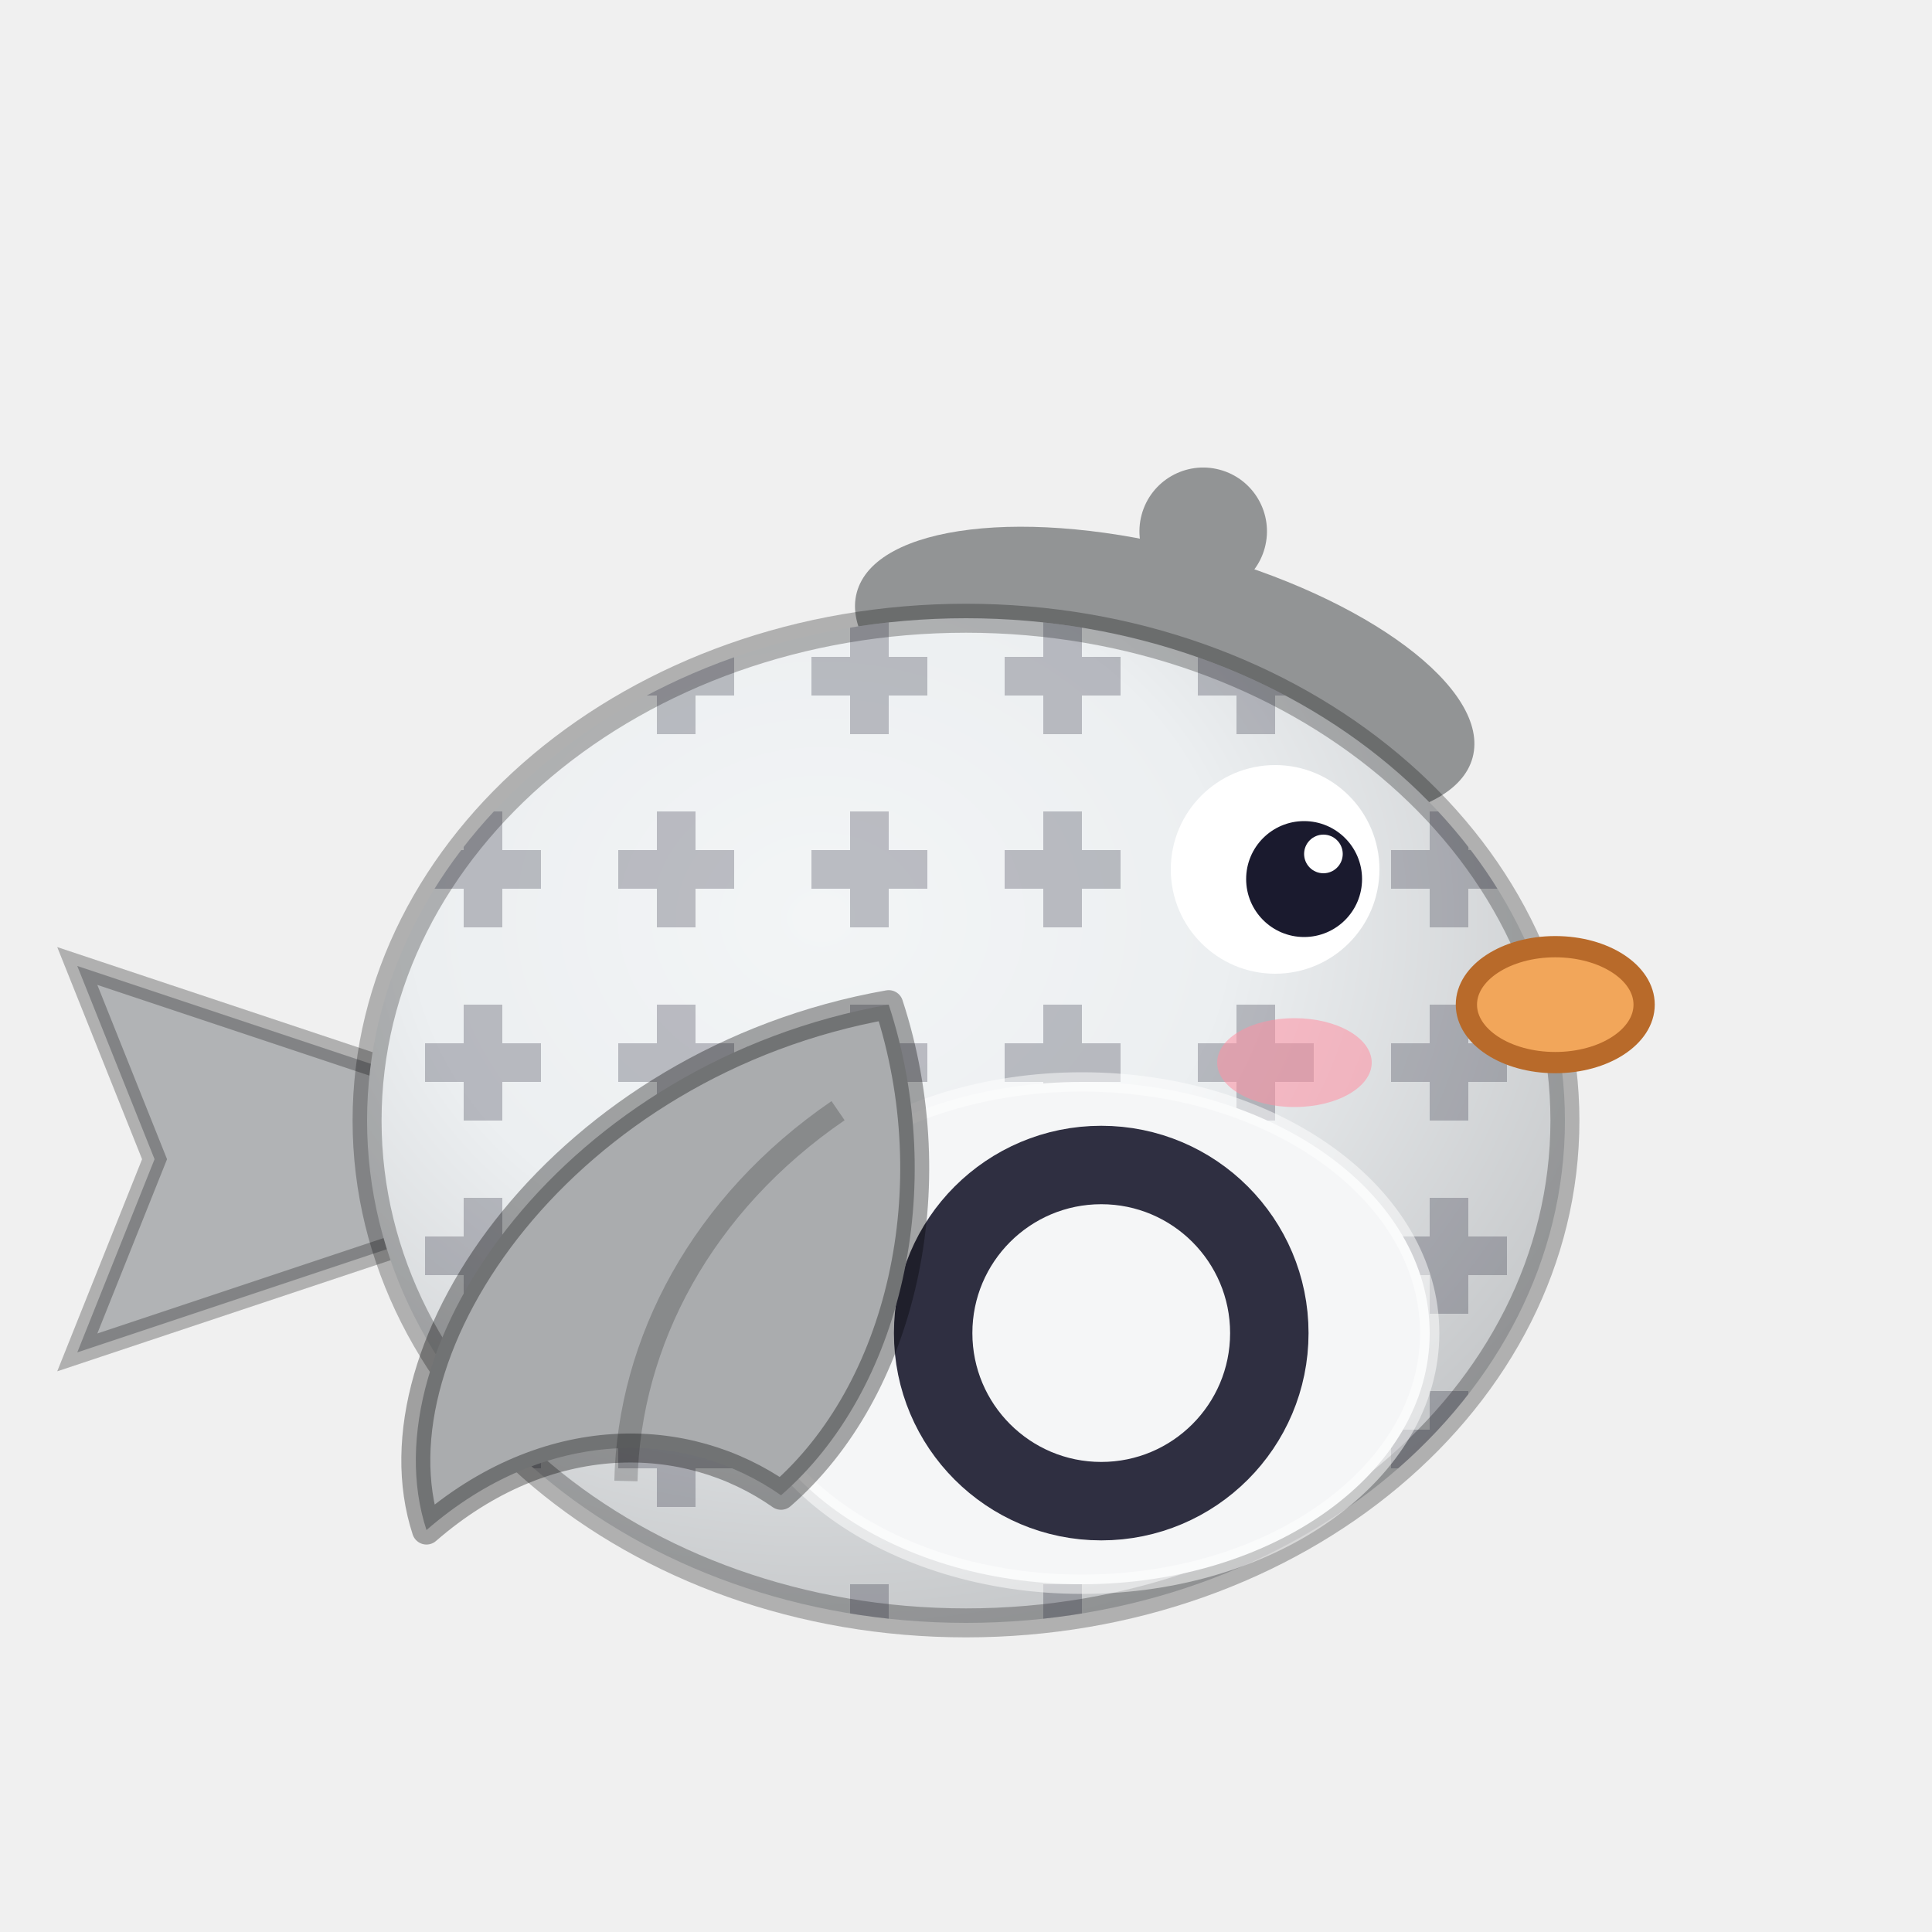
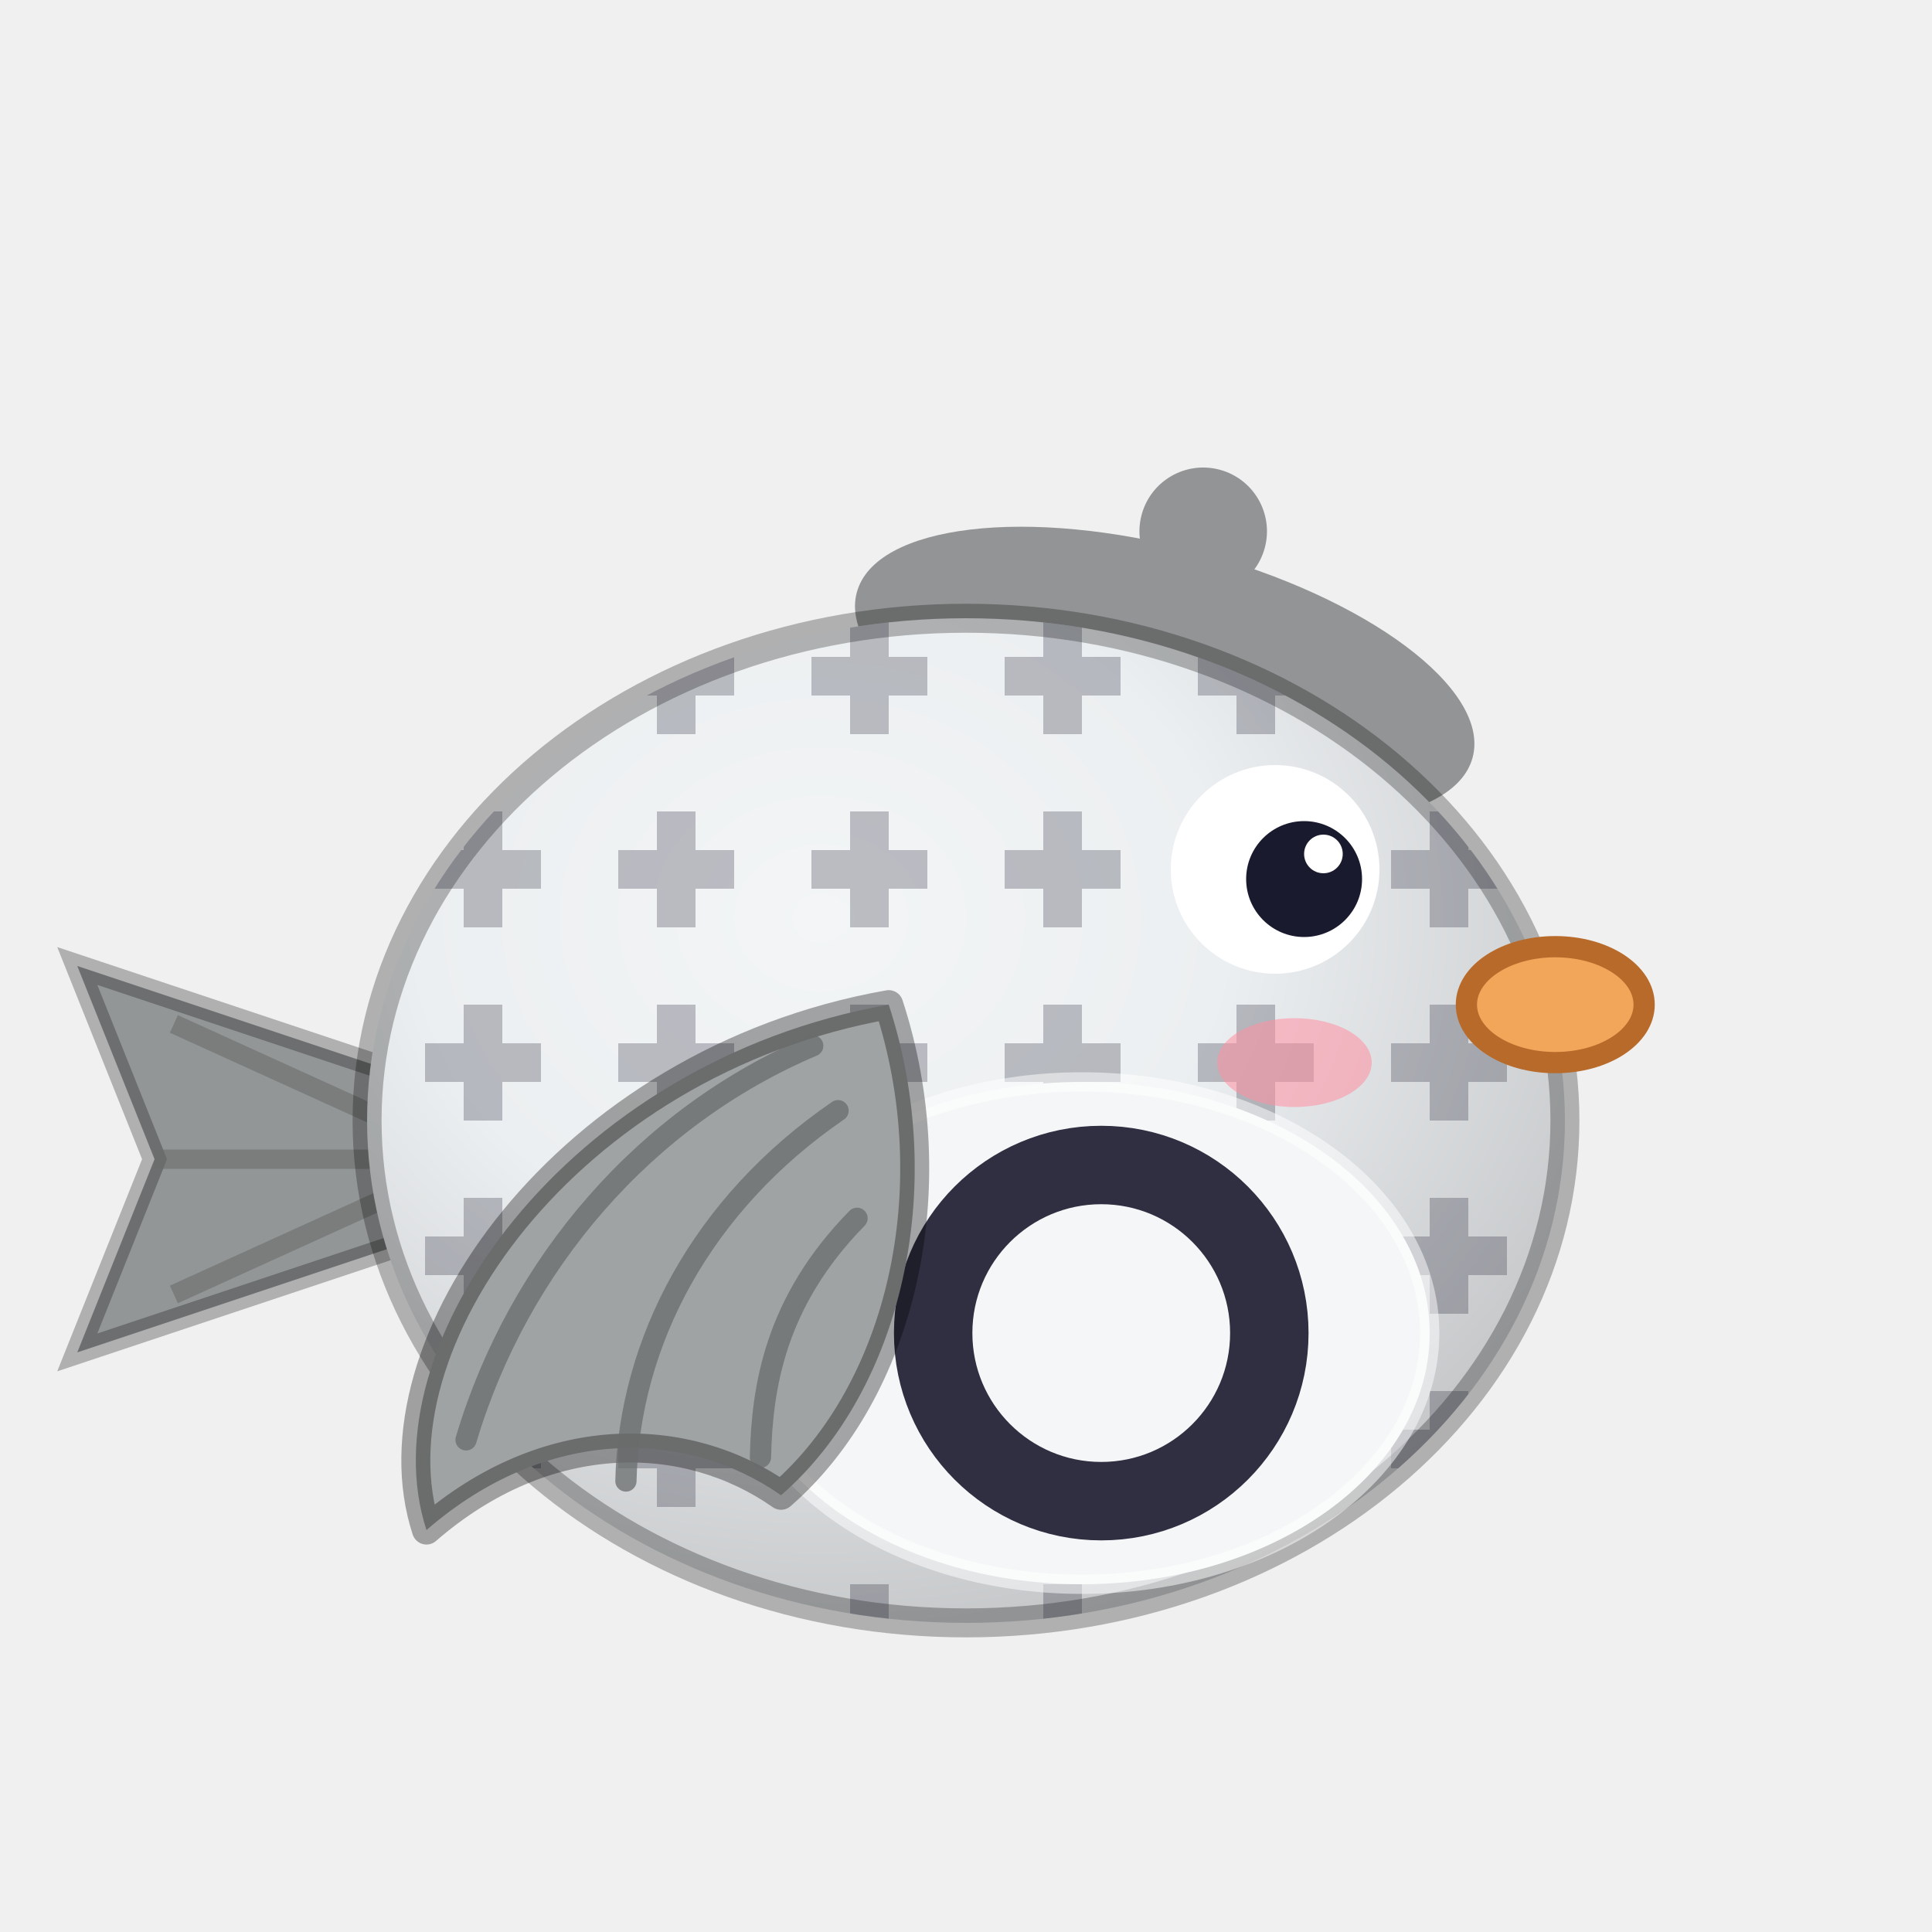
<svg xmlns="http://www.w3.org/2000/svg" viewBox="0 0 100 100" data-kind="color" data-color="white" data-side-frame="1">
  <defs>
    <radialGradient id="sbwhite" cx="38%" cy="30%" r="75%">
      <stop offset="0" stop-color="#F3F5F6" />
      <stop offset=".45" stop-color="#ECEFF1" />
      <stop offset="1" stop-color="#C2C4C6" />
    </radialGradient>
    <pattern id="sptwhite" width="10" height="10" patternUnits="userSpaceOnUse">
      <g opacity=".26">
        <path d="M5 2 V8 M2 5 H8" stroke="#1A1A2E" stroke-width="2" />
      </g>
    </pattern>
    <clipPath id="scbwhite">
      <ellipse cx="50" cy="58" rx="31" ry="26" />
    </clipPath>
  </defs>
-   <path d="M22 56 L4 50 L8 60 L4 70 L22 64z" fill="#B1B3B5" stroke="#0004" stroke-width="1.2" />
+   <path d="M22 56 L4 50 L8 60 L4 70 L22 64z" fill="#939697" stroke="#0004" stroke-width="1.2" />
+   <path d="M20 60 L8 60 M20 58 L9 53 M20 62 L9 67" stroke="#6A6C6C" stroke-width="1" opacity=".6" />
  <g transform="translate(60 36) scale(1.1) rotate(15) translate(-50 -30)">
    <ellipse cx="50" cy="29" rx="15" ry="6" fill="#929495" />
    <circle cx="50" cy="22" r="3" fill="#929495" />
  </g>
  <ellipse cx="50" cy="58" rx="31" ry="26" fill="url(#sbwhite)" stroke="#0004" stroke-width="1.5" />
  <rect x="18" y="30" width="64" height="56" fill="url(#sptwhite)" clip-path="url(#scbwhite)" />
  <ellipse cx="56" cy="69" rx="18" ry="13" fill="#F5F6F7" stroke="#fff" stroke-opacity=".5" stroke-width="1" />
  <g transform="translate(57 69) scale(.58) translate(-50 -50)">
    <circle cx="50" cy="50" r="15" fill="none" stroke="#1A1A2E" stroke-opacity=".9" stroke-width="7" />
  </g>
  <circle cx="66" cy="45" r="5.4" fill="#fff" />
  <circle cx="67.5" cy="45.5" r="3" fill="#1A1A2E" />
  <circle cx="68.5" cy="44.2" r="1" fill="#fff" />
  <ellipse cx="80.5" cy="52" rx="4.6" ry="3" fill="#F2A65A" stroke="#B86A2A" stroke-width="1.1" />
  <ellipse cx="67" cy="55" rx="4" ry="2.3" fill="#FF8FA3" opacity=".55" />
  <g transform="rotate(-55 46 52)">
-     <path d="M46 52 C34 40 16 40 10 48 C18 50 22 56 22 62 C30 64 40 60 46 52z" fill="#AAACAE" stroke="#0005" stroke-width="1.5" stroke-linejoin="round" />
-     <path d="M40 53 C32 50 24 51 18 55" fill="none" stroke="#0003" stroke-width="1.2" />
+     <path d="M46 52 C34 40 16 40 10 48 C18 50 22 56 22 62 C30 64 40 60 46 52z" fill="#A0A3A4" stroke="#0005" stroke-width="1.5" stroke-linejoin="round" />
+     <path d="M40 53 C32 50 24 51 18 55 M42 50 C34 45 24 44 15 47 M36 57 C30 56 26 58 23 60" fill="none" stroke="#6A6C6C" stroke-width="1.1" stroke-linecap="round" opacity=".75" />
  </g>
  <g transform="translate(0 -3)" />
</svg>
